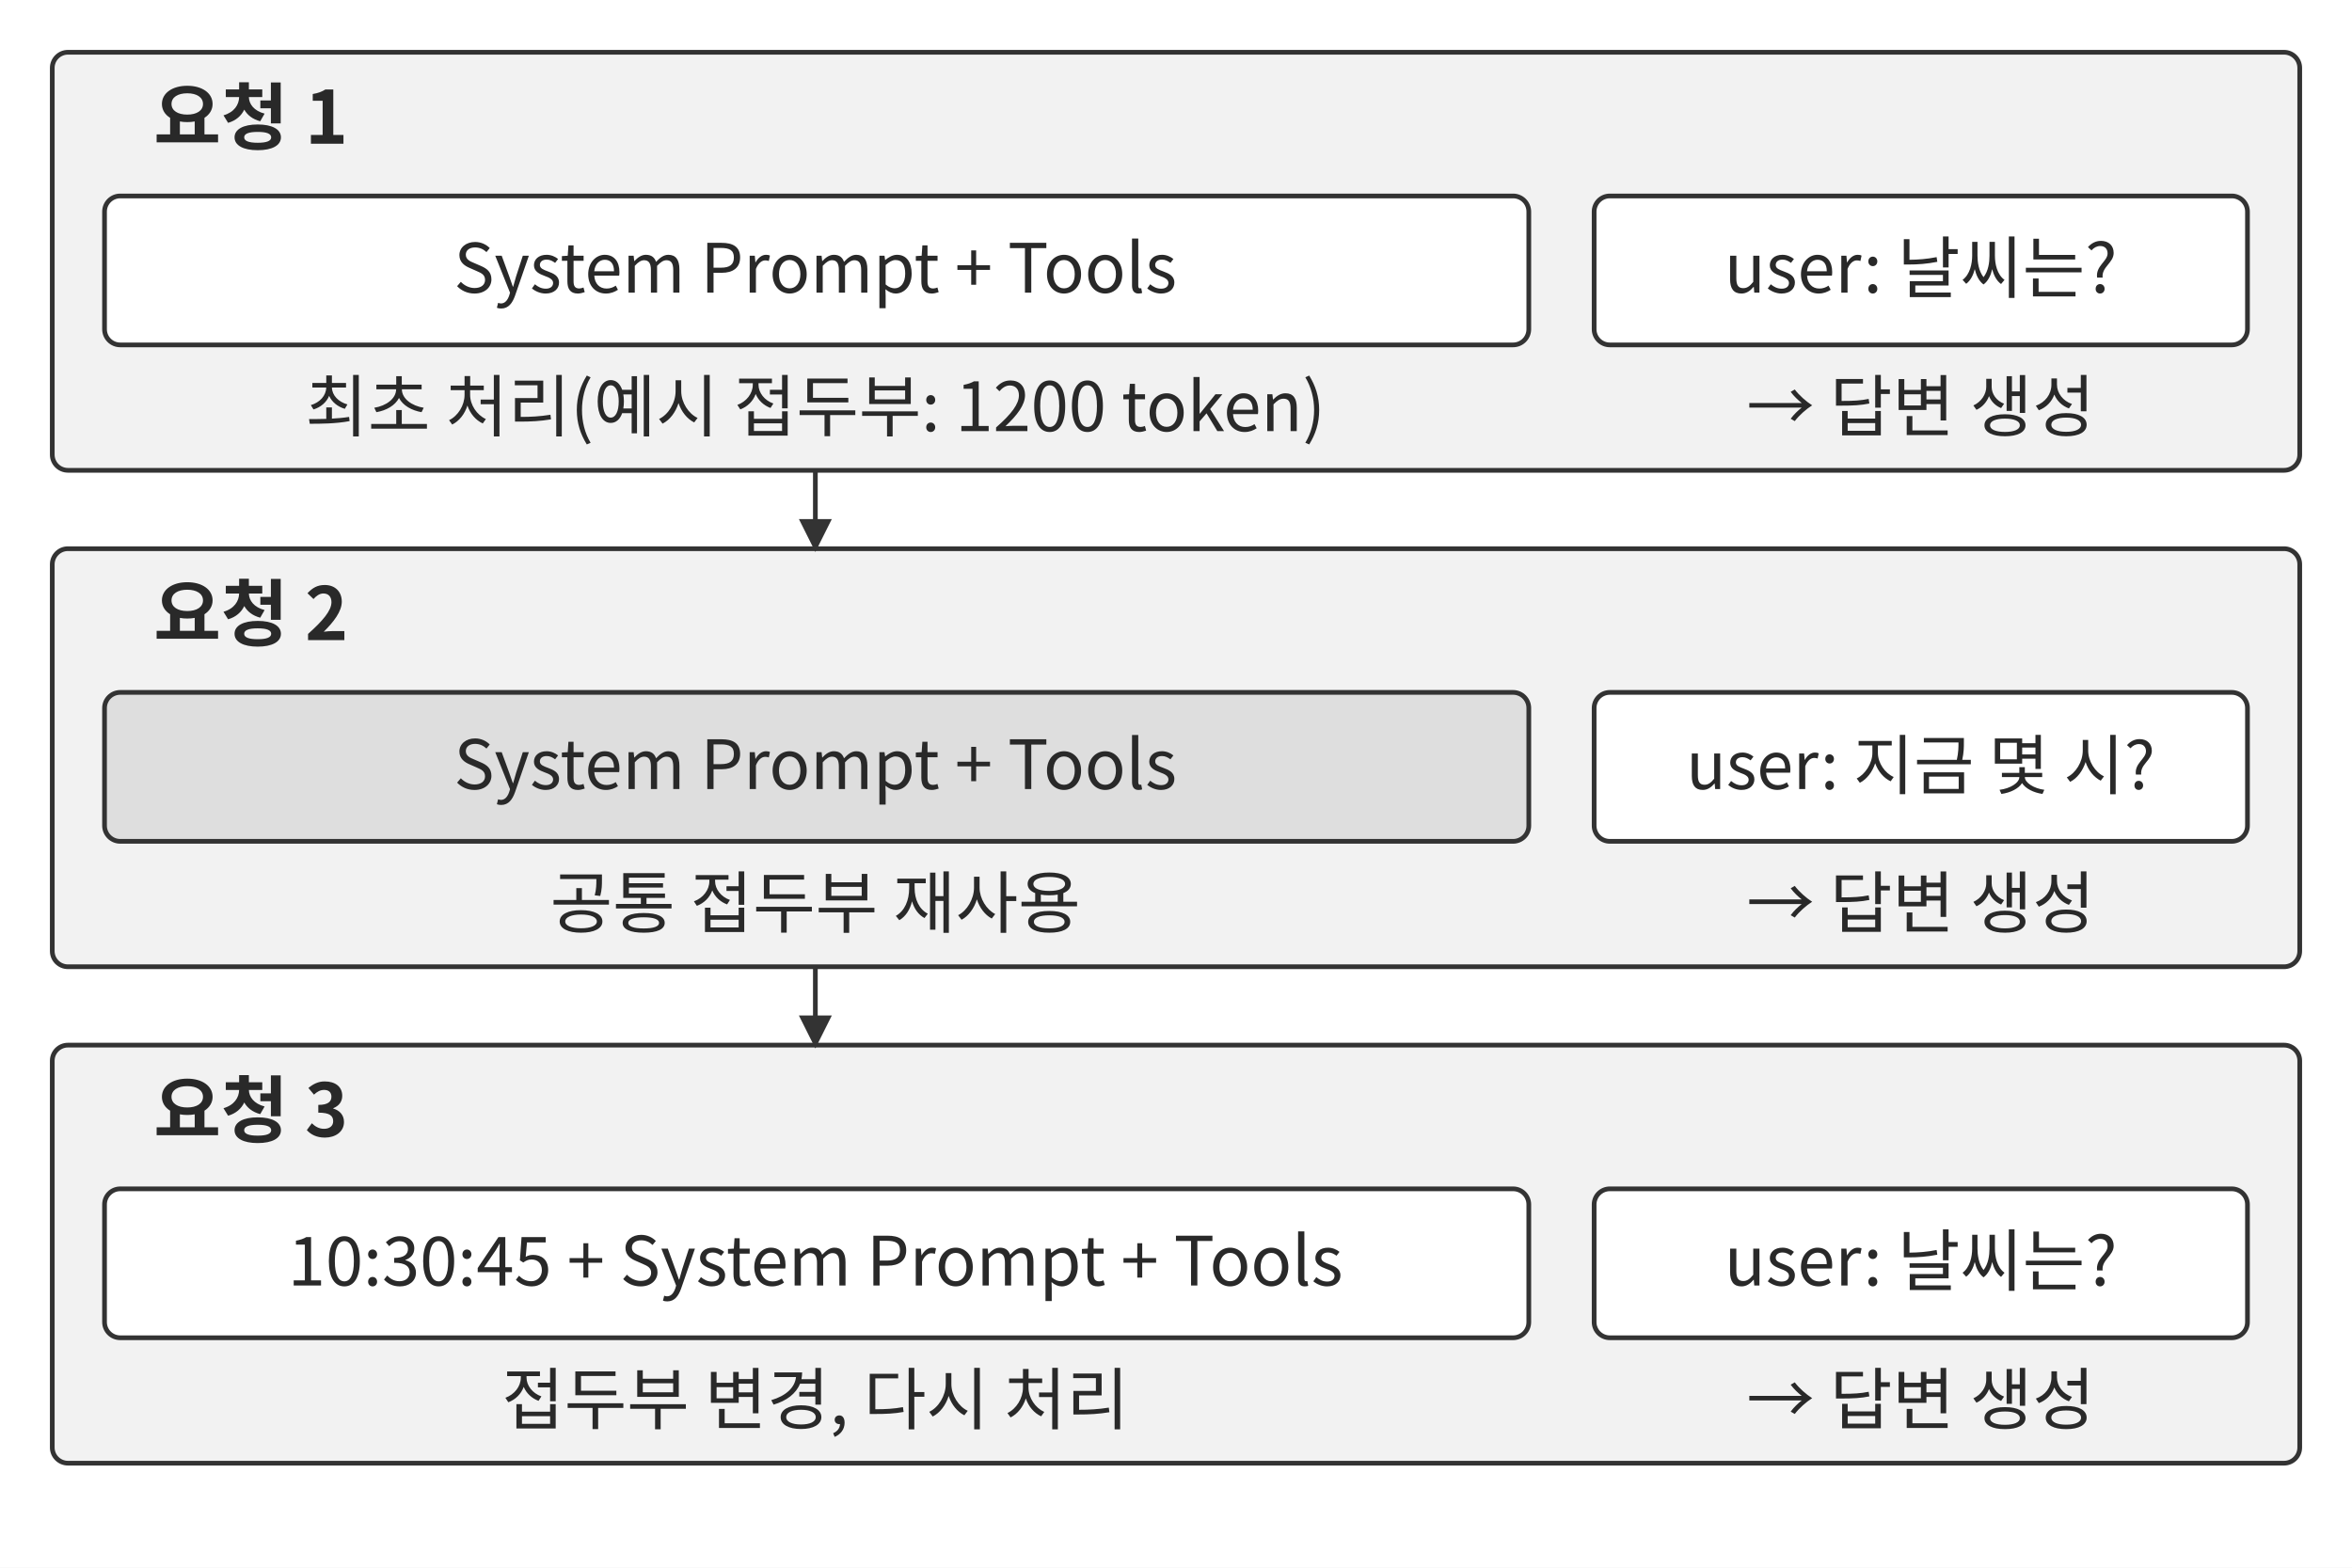
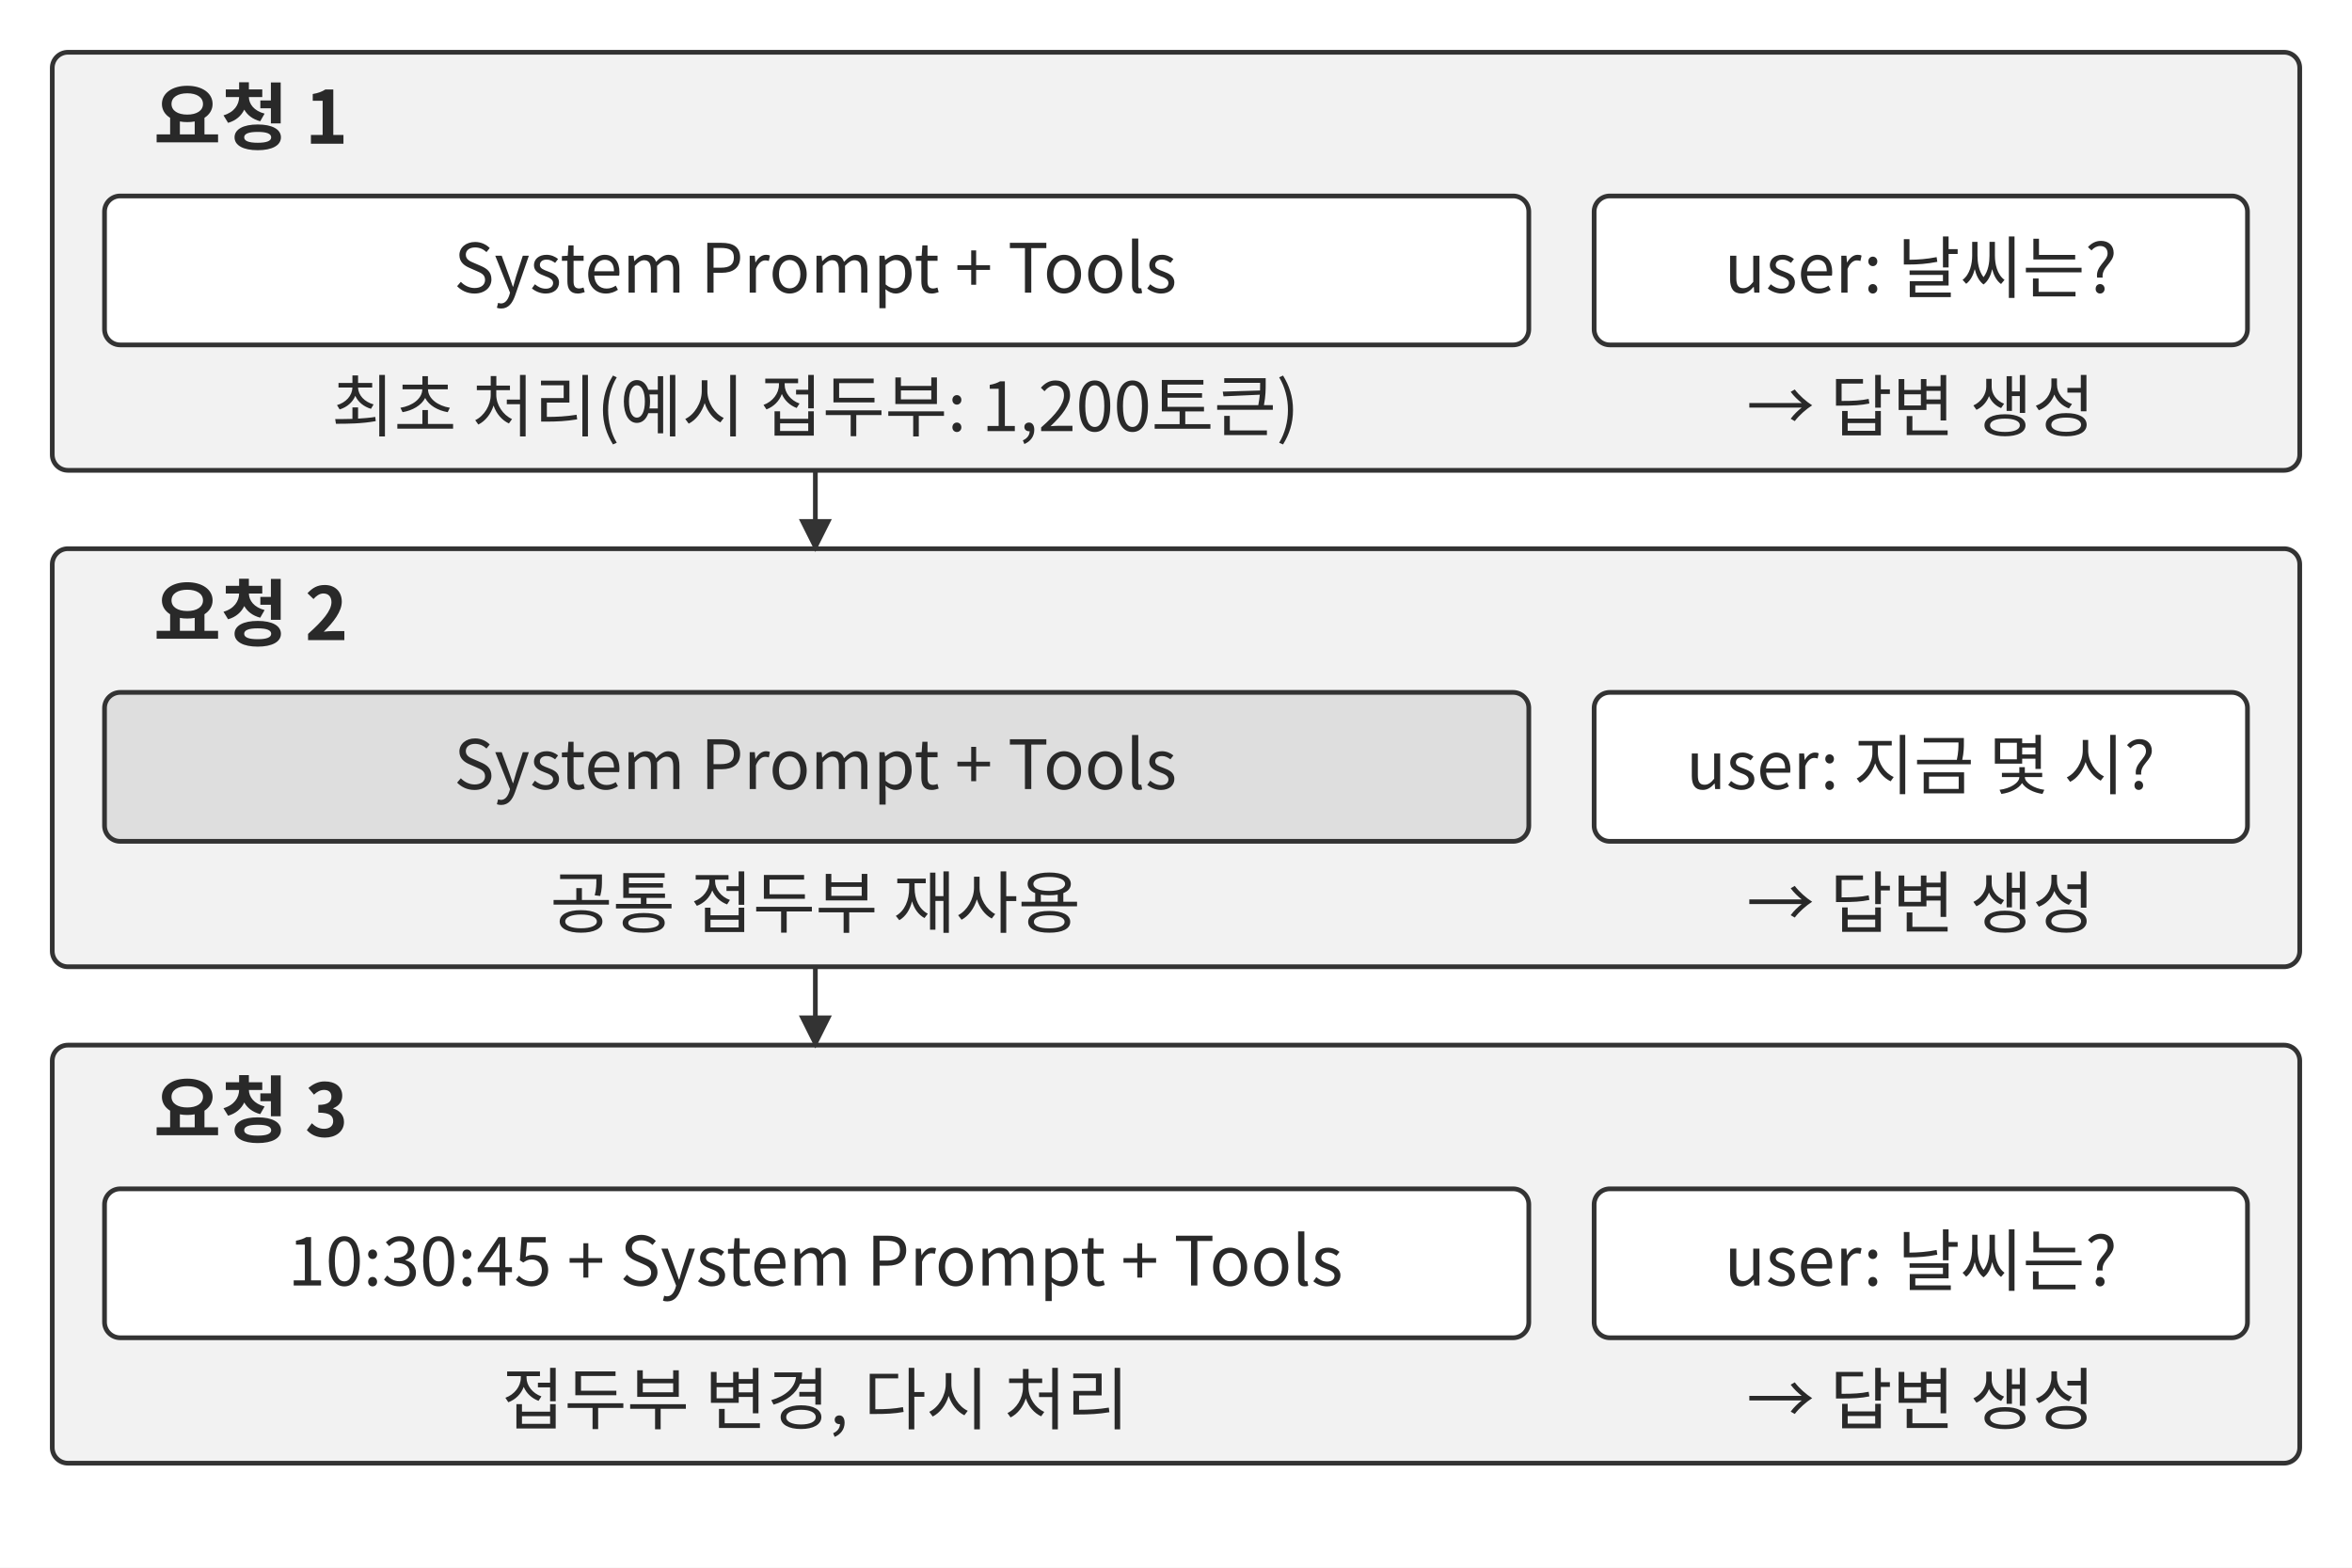
<svg xmlns="http://www.w3.org/2000/svg" width="106.000mm" height="70.667mm" viewBox="0 0 900 600" role="img" aria-labelledby="title desc">
  <defs>
    <marker id="arrow" viewBox="0 0 10 10" refX="9" refY="5" markerWidth="7" markerHeight="7" orient="auto-start-reverse">
      <path d="M0 0 L10 5 L0 10 Z" fill="#333333" />
    </marker>
  </defs>
  <rect width="900" height="600" fill="#ffffff" y="0" />
  <rect x="20" y="20" width="860" height="160" rx="6" fill="#f2f2f2" stroke="#333333" stroke-width="1.8" />
  <text x="96" y="55" text-anchor="middle" font-family="&quot;Noto Sans CJK KR&quot;, &quot;Source Han Sans KR&quot;, &quot;Apple SD Gothic Neo&quot;, &quot;Malgun Gothic&quot;, sans-serif" font-size="28.0" font-weight="700" fill="#292929">요청 1</text>
  <rect x="40" y="75" width="545" height="57" rx="6" fill="#ffffff" stroke="#333333" stroke-width="1.8" />
  <text x="312" y="112" text-anchor="middle" font-family="&quot;Noto Sans CJK KR&quot;, &quot;Source Han Sans KR&quot;, &quot;Apple SD Gothic Neo&quot;, &quot;Malgun Gothic&quot;, sans-serif" font-size="26.0" font-weight="400" fill="#292929">System Prompt + Tools</text>
  <rect x="610" y="75" width="250" height="57" rx="6" fill="#ffffff" stroke="#333333" stroke-width="1.8" />
  <text x="735" y="112" text-anchor="middle" font-family="&quot;Noto Sans CJK KR&quot;, &quot;Source Han Sans KR&quot;, &quot;Apple SD Gothic Neo&quot;, &quot;Malgun Gothic&quot;, sans-serif" font-size="26.0" font-weight="400" fill="#292929">user: 날씨는?</text>
-   <text x="312" y="165" text-anchor="middle" font-family="&quot;Noto Sans CJK KR&quot;, &quot;Source Han Sans KR&quot;, &quot;Apple SD Gothic Neo&quot;, &quot;Malgun Gothic&quot;, sans-serif" font-size="26.0" font-weight="400" fill="#292929">최초 처리(예시 접두부: 1200 token)</text>
+   <text x="312" y="165" text-anchor="middle" font-family="&quot;Noto Sans CJK KR&quot;, &quot;Source Han Sans KR&quot;, &quot;Apple SD Gothic Neo&quot;, &quot;Malgun Gothic&quot;, sans-serif" font-size="26.0" font-weight="400" fill="#292929">최초 처리(예시 접두부: 1,200토큰)</text>
  <text x="735" y="165" text-anchor="middle" font-family="&quot;Noto Sans CJK KR&quot;, &quot;Source Han Sans KR&quot;, &quot;Apple SD Gothic Neo&quot;, &quot;Malgun Gothic&quot;, sans-serif" font-size="26.0" font-weight="400" fill="#292929">→ 답변 생성</text>
  <rect x="20" y="210" width="860" height="160" rx="6" fill="#f2f2f2" stroke="#333333" stroke-width="1.8" />
  <text x="96" y="245" text-anchor="middle" font-family="&quot;Noto Sans CJK KR&quot;, &quot;Source Han Sans KR&quot;, &quot;Apple SD Gothic Neo&quot;, &quot;Malgun Gothic&quot;, sans-serif" font-size="28.0" font-weight="700" fill="#292929">요청 2</text>
  <rect x="40" y="265" width="545" height="57" rx="6" fill="#dedede" stroke="#333333" stroke-width="1.8" />
  <text x="312" y="302" text-anchor="middle" font-family="&quot;Noto Sans CJK KR&quot;, &quot;Source Han Sans KR&quot;, &quot;Apple SD Gothic Neo&quot;, &quot;Malgun Gothic&quot;, sans-serif" font-size="26.0" font-weight="400" fill="#292929">System Prompt + Tools</text>
  <rect x="610" y="265" width="250" height="57" rx="6" fill="#ffffff" stroke="#333333" stroke-width="1.8" />
  <text x="735" y="302" text-anchor="middle" font-family="&quot;Noto Sans CJK KR&quot;, &quot;Source Han Sans KR&quot;, &quot;Apple SD Gothic Neo&quot;, &quot;Malgun Gothic&quot;, sans-serif" font-size="25.1" font-weight="400" fill="#292929">user: 지금 몇 시?</text>
  <text x="312" y="355" text-anchor="middle" font-family="&quot;Noto Sans CJK KR&quot;, &quot;Source Han Sans KR&quot;, &quot;Apple SD Gothic Neo&quot;, &quot;Malgun Gothic&quot;, sans-serif" font-size="26.0" font-weight="400" fill="#292929">공통 접두부 재사용</text>
  <text x="735" y="355" text-anchor="middle" font-family="&quot;Noto Sans CJK KR&quot;, &quot;Source Han Sans KR&quot;, &quot;Apple SD Gothic Neo&quot;, &quot;Malgun Gothic&quot;, sans-serif" font-size="26.0" font-weight="400" fill="#292929">→ 답변 생성</text>
  <rect x="20" y="400" width="860" height="160" rx="6" fill="#f2f2f2" stroke="#333333" stroke-width="1.8" />
  <text x="96" y="435" text-anchor="middle" font-family="&quot;Noto Sans CJK KR&quot;, &quot;Source Han Sans KR&quot;, &quot;Apple SD Gothic Neo&quot;, &quot;Malgun Gothic&quot;, sans-serif" font-size="28.0" font-weight="700" fill="#292929">요청 3</text>
  <rect x="40" y="455" width="545" height="57" rx="6" fill="#ffffff" stroke="#333333" stroke-width="1.8" />
  <text x="312" y="492" text-anchor="middle" font-family="&quot;Noto Sans CJK KR&quot;, &quot;Source Han Sans KR&quot;, &quot;Apple SD Gothic Neo&quot;, &quot;Malgun Gothic&quot;, sans-serif" font-size="26.0" font-weight="400" fill="#292929">10:30:45 + System Prompt + Tools</text>
  <rect x="610" y="455" width="250" height="57" rx="6" fill="#ffffff" stroke="#333333" stroke-width="1.8" />
  <text x="735" y="492" text-anchor="middle" font-family="&quot;Noto Sans CJK KR&quot;, &quot;Source Han Sans KR&quot;, &quot;Apple SD Gothic Neo&quot;, &quot;Malgun Gothic&quot;, sans-serif" font-size="26.0" font-weight="400" fill="#292929">user: 날씨는?</text>
  <text x="312" y="545" text-anchor="middle" font-family="&quot;Noto Sans CJK KR&quot;, &quot;Source Han Sans KR&quot;, &quot;Apple SD Gothic Neo&quot;, &quot;Malgun Gothic&quot;, sans-serif" font-size="26.0" font-weight="400" fill="#292929">접두부 변경, 다시 처리</text>
  <text x="735" y="545" text-anchor="middle" font-family="&quot;Noto Sans CJK KR&quot;, &quot;Source Han Sans KR&quot;, &quot;Apple SD Gothic Neo&quot;, &quot;Malgun Gothic&quot;, sans-serif" font-size="26.0" font-weight="400" fill="#292929">→ 답변 생성</text>
  <path d="M312 180 L312 210" fill="none" stroke="#333333" stroke-width="1.8" marker-end="url(#arrow)" />
  <path d="M312 370 L312 400" fill="none" stroke="#333333" stroke-width="1.8" marker-end="url(#arrow)" />
  <defs />
</svg>
